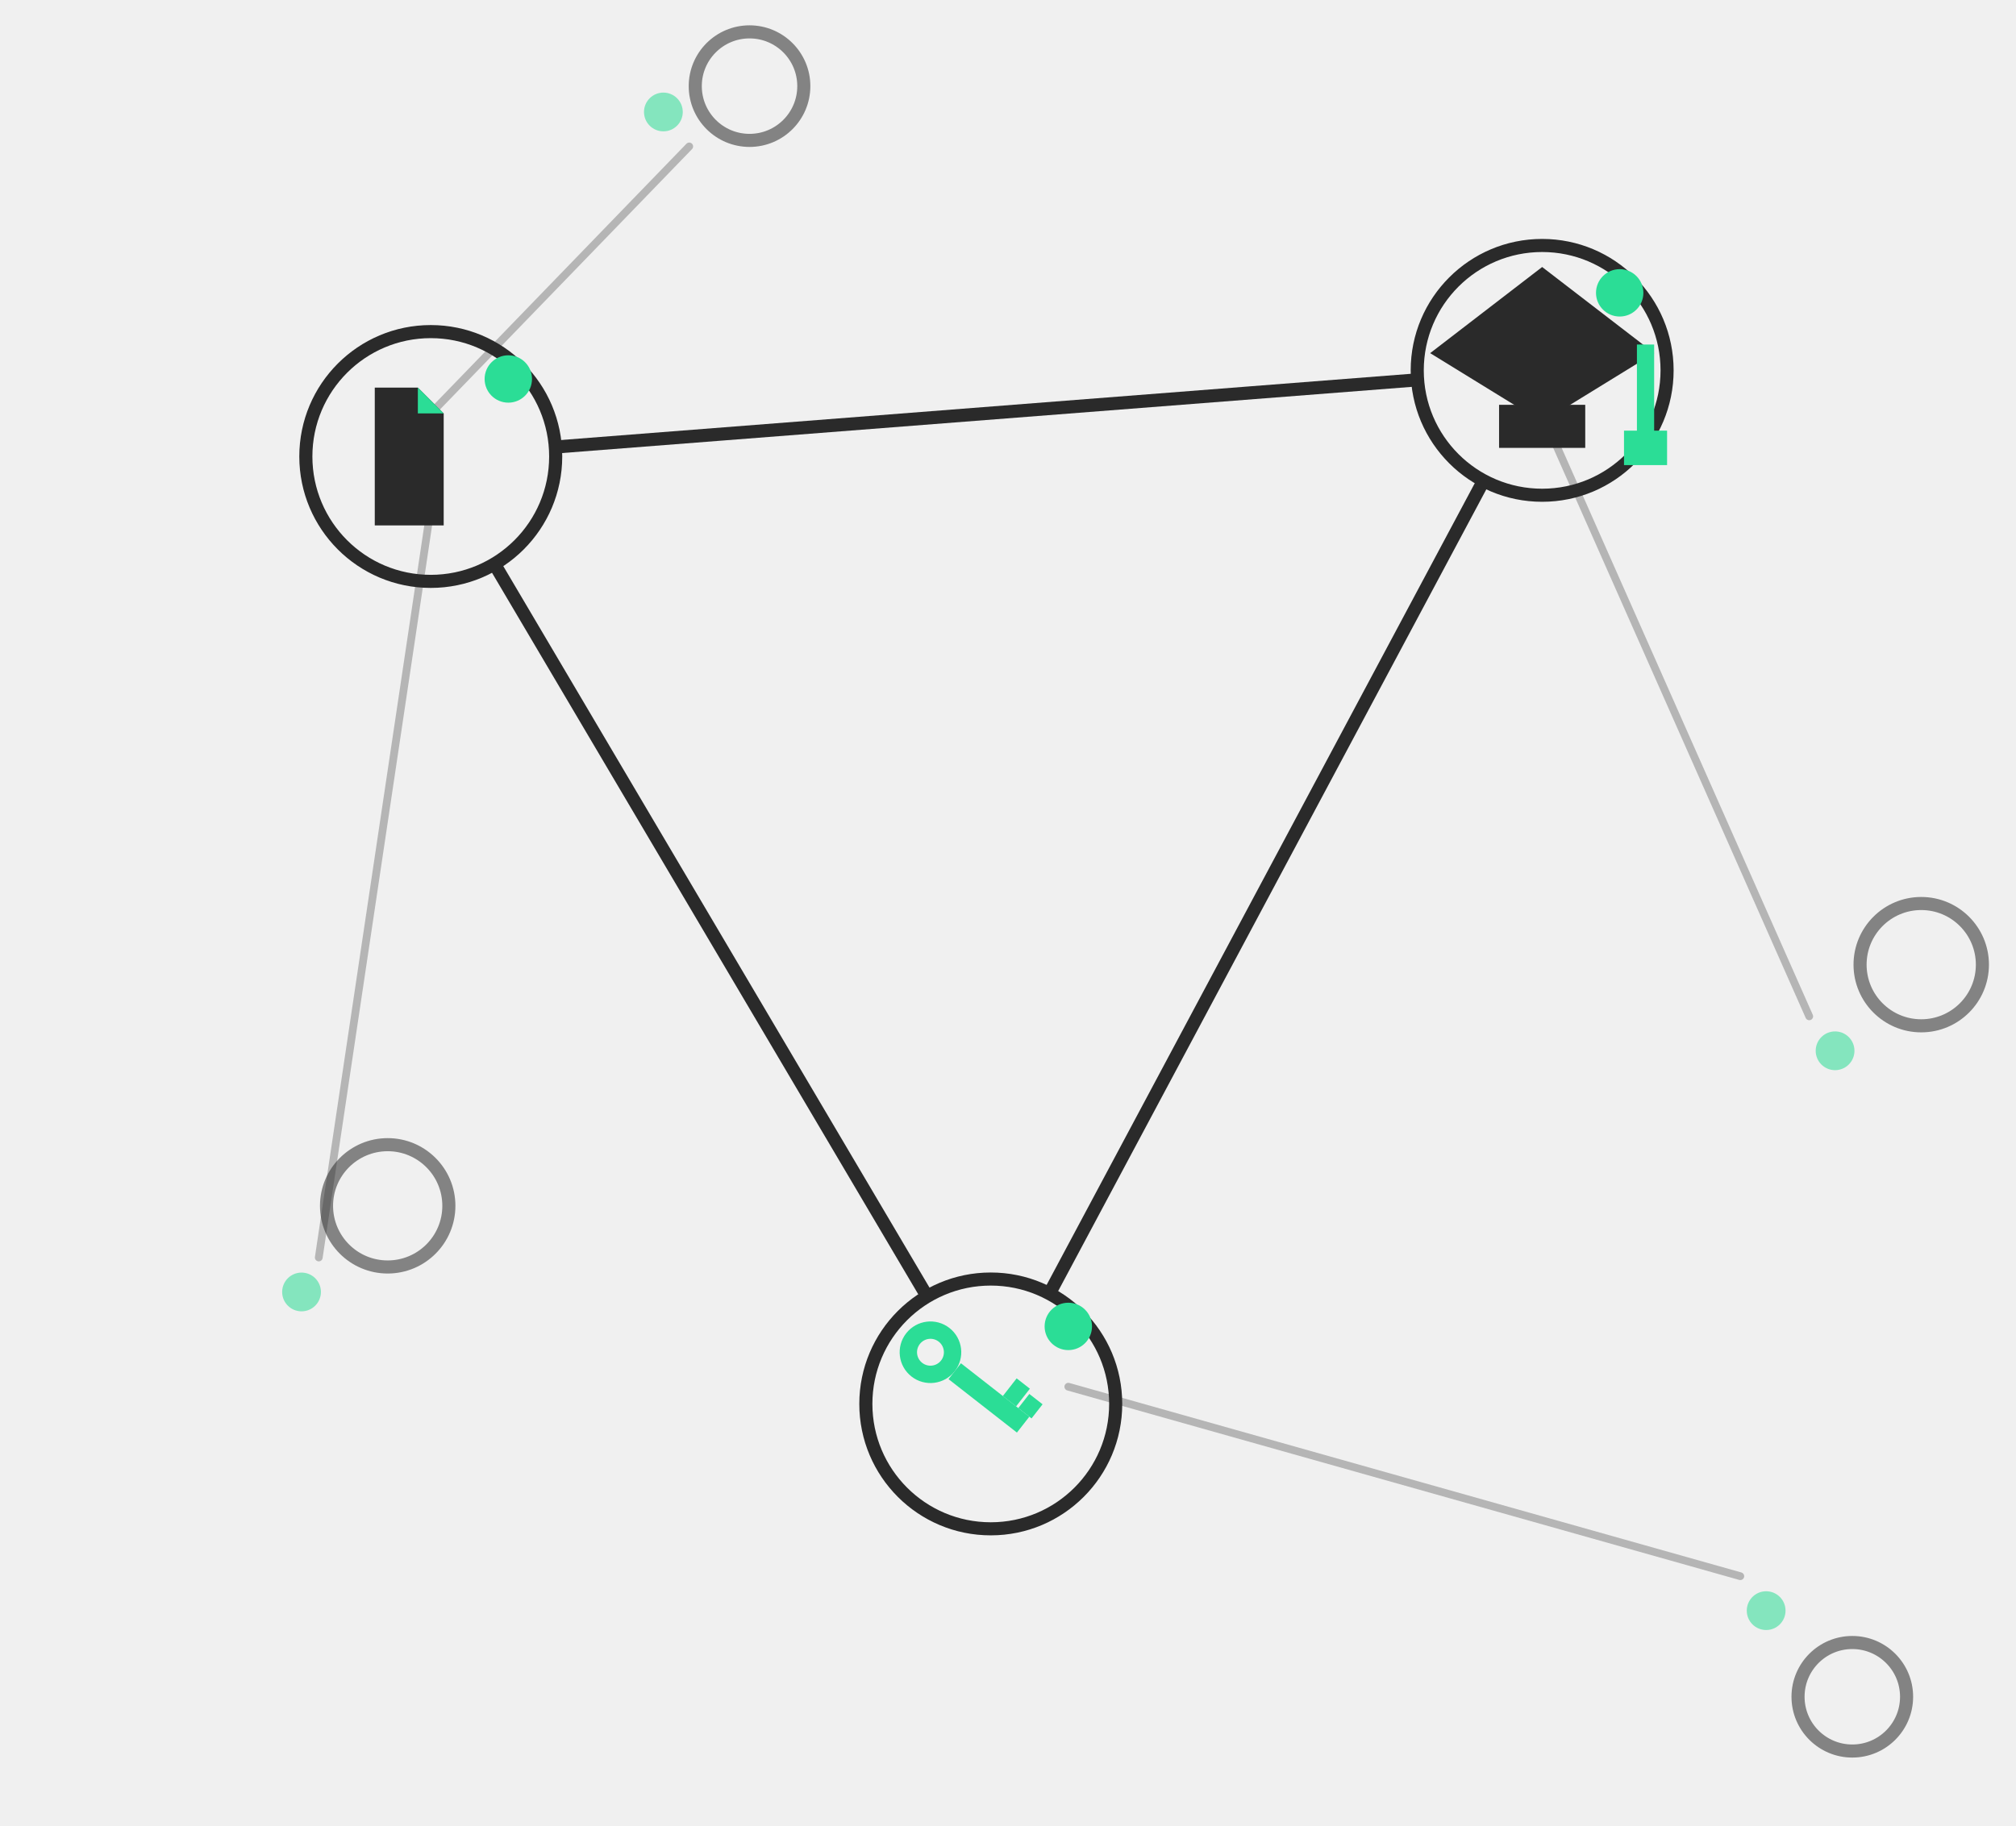
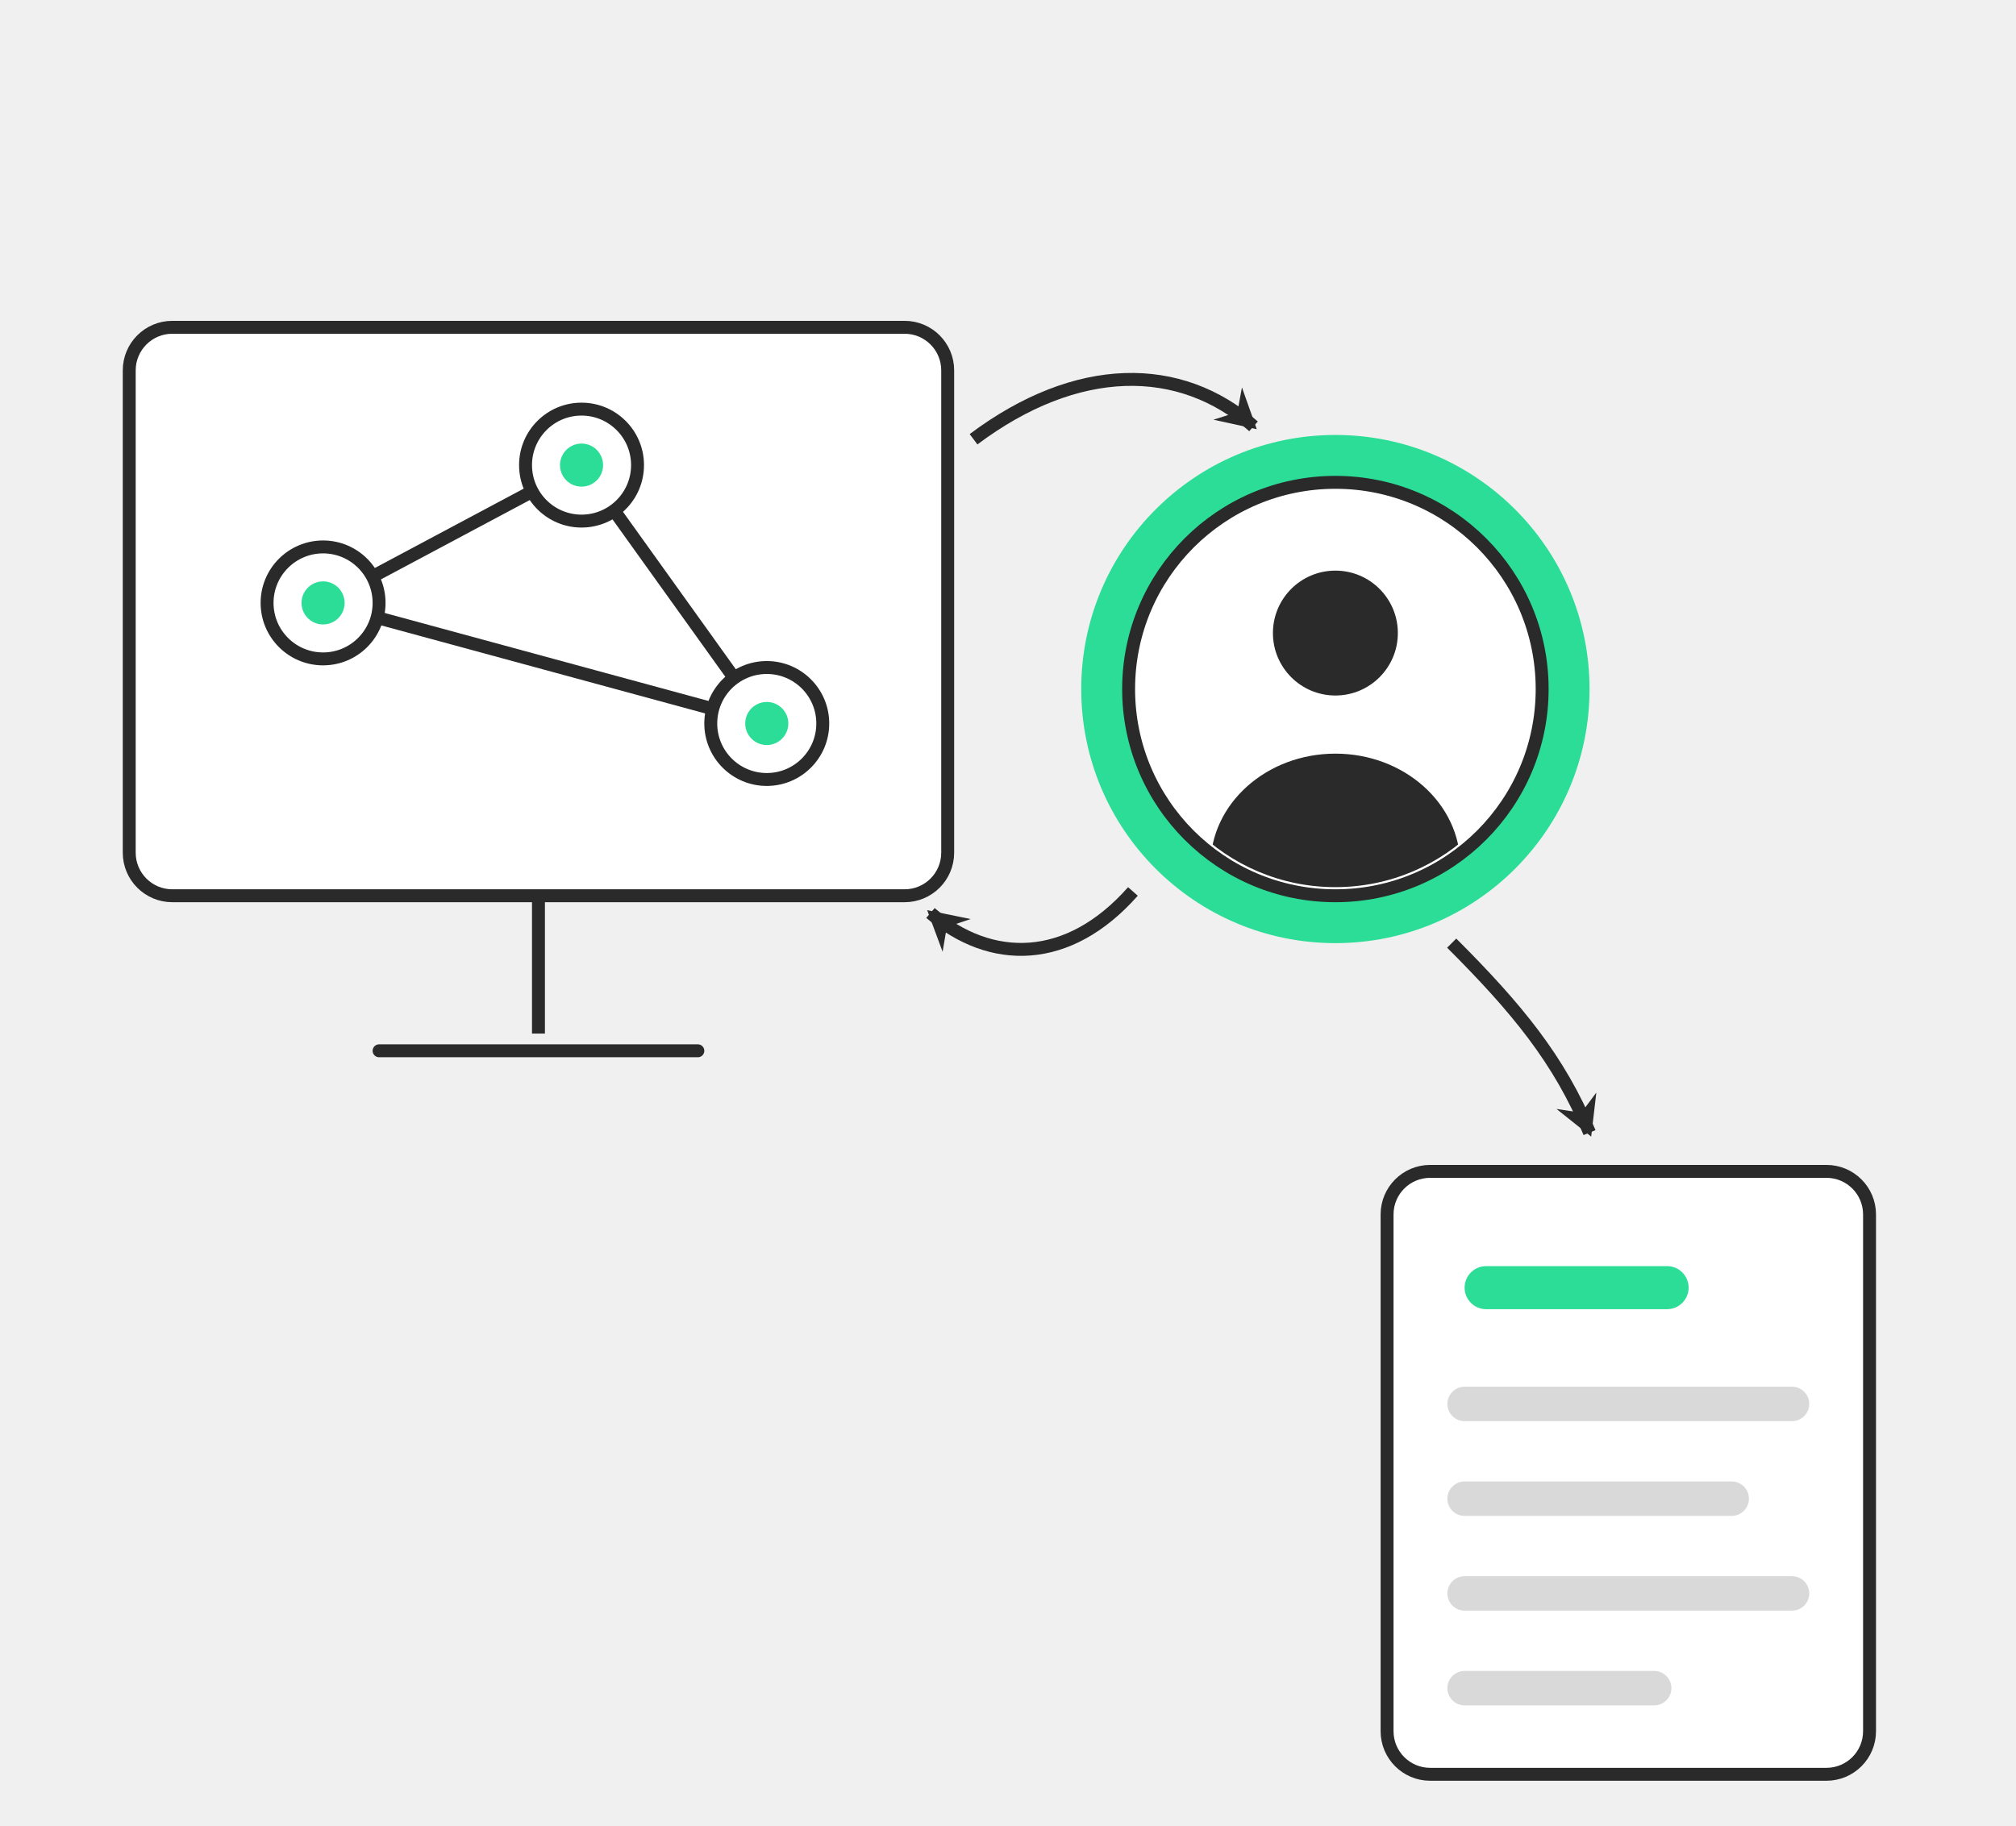
<svg xmlns="http://www.w3.org/2000/svg" width="468" height="424" viewBox="0 0 468 424" fill="none">
-   <path d="M128.9 103.8L329.1 88.2" stroke="#2A2A2A" stroke-width="3.038" />
-   <path d="M344.4 111.6L243.6 300.4" stroke="#2A2A2A" stroke-width="3.038" />
-   <path d="M215.2 301L114.8 131" stroke="#2A2A2A" stroke-width="3.038" />
-   <g stroke="#2A2A2A" stroke-width="1.8" stroke-linecap="round" opacity="0.3">
-     <path d="M74 292L100 118" />
-     <path d="M420 236L358 96" />
-     <path d="M160 34L100 96" />
-     <path d="M404 366L248 322" />
-   </g>
-   <g opacity="0.55">
-     <circle cx="70" cy="300" r="4.5" fill="#2BDD96" />
-     <circle cx="90" cy="280" r="14.2" stroke="#2A2A2A" stroke-width="3.038" />
-   </g>
-   <g opacity="0.55">
-     <circle cx="426" cy="244" r="4.5" fill="#2BDD96" />
-     <circle cx="446" cy="224" r="14.2" stroke="#2A2A2A" stroke-width="3.038" />
-   </g>
-   <g opacity="0.55">
-     <circle cx="154" cy="26" r="4.5" fill="#2BDD96" />
-     <circle cx="174" cy="20" r="12.6" stroke="#2A2A2A" stroke-width="3.038" />
-   </g>
-   <g opacity="0.55">
-     <circle cx="410" cy="374" r="4.5" fill="#2BDD96" />
-     <circle cx="430" cy="394" r="12.6" stroke="#2A2A2A" stroke-width="3.038" />
-   </g>
-   <circle cx="100" cy="106" r="29" stroke="#2A2A2A" stroke-width="3.038" />
-   <circle cx="118" cy="88" r="5.5" fill="#2BDD96" />
-   <path d="M87 90H97L103 96V122H87V90Z" fill="#2A2A2A" />
-   <path d="M97 90L103 96H97V90Z" fill="#2BDD96" />
-   <circle cx="358" cy="86" r="29" stroke="#2A2A2A" stroke-width="3.038" />
-   <circle cx="376" cy="68" r="5.5" fill="#2BDD96" />
-   <path d="M358 62L384 82L358 98L332 82L358 62Z" fill="#2A2A2A" />
-   <path d="M348 94H368V104H348V94Z" fill="#2A2A2A" />
-   <path d="M380 80H384V102H380V80Z" fill="#2BDD96" />
-   <path d="M377 100H387V108H377V100Z" fill="#2BDD96" />
-   <circle cx="230" cy="326" r="29" stroke="#2A2A2A" stroke-width="3.038" />
-   <circle cx="248" cy="308" r="5.5" fill="#2BDD96" />
-   <g transform="translate(216 314) rotate(-52) scale(1.3)">
-     <path fill-rule="evenodd" clip-rule="evenodd" d="M0-5.5a5.5 5.5 0 1 0 0 11 5.5 5.5 0 0 0 0-11Zm0 3.1a2.4 2.4 0 1 1 0 4.8 2.4 2.4 0 0 1 0-4.8Z" fill="#2BDD96" />
-     <path d="M-1.8 5.5H1.8V21H-1.8V5.5Z" fill="#2BDD96" />
-     <path d="M1.8 15H5.8V18H1.8V15Z" fill="#2BDD96" />
-     <path d="M1.8 18.5H5V21.5H1.8V18.5Z" fill="#2BDD96" />
-   </g>
+   <defs>
+     <marker id="ah3a" markerWidth="16" markerHeight="14" refX="10" refY="7" orient="auto" markerUnits="userSpaceOnUse">
+       <path d="M2 2 L11 7 L2 12 L5 7 Z" fill="#2A2A2A" />
+     </marker>
+     <clipPath id="cp3a">
+       <circle cx="310" cy="160" r="46" />
+     </clipPath>
+   </defs>
+   <rect x="30" y="76" width="190" height="132" rx="10" fill="#fff" stroke="#2A2A2A" stroke-width="3" />
+   <path d="M125 208 V240" stroke="#2A2A2A" stroke-width="3" />
+   <path d="M88 244 H162" stroke="#2A2A2A" stroke-width="3" stroke-linecap="round" />
+   <path d="M75 140 L135 108" stroke="#2A2A2A" stroke-width="3" />
+   <path d="M135 108 L178 168" stroke="#2A2A2A" stroke-width="3" />
+   <path d="M75 140 L178 168" stroke="#2A2A2A" stroke-width="3" />
+   <circle cx="75" cy="140" r="13" fill="#fff" stroke="#2A2A2A" stroke-width="3" />
+   <circle cx="75" cy="140" r="5" fill="#2BDD96" />
+   <circle cx="135" cy="108" r="13" fill="#fff" stroke="#2A2A2A" stroke-width="3" />
+   <circle cx="135" cy="108" r="5" fill="#2BDD96" />
+   <circle cx="178" cy="168" r="13" fill="#fff" stroke="#2A2A2A" stroke-width="3" />
+   <circle cx="178" cy="168" r="5" fill="#2BDD96" />
+   <path d="M226 102 C 250 84, 274 84, 291 99" stroke="#2A2A2A" stroke-width="3" marker-end="url(#ah3a)" />
+   <path d="M263 207 C 248 224, 230 224, 216 212" stroke="#2A2A2A" stroke-width="3" marker-end="url(#ah3a)" />
+   <circle cx="310" cy="160" r="59" fill="#2BDD96" />
+   <circle cx="310" cy="160" r="48" fill="#fff" stroke="#2A2A2A" stroke-width="3" />
+   <circle cx="310" cy="147" r="14.5" fill="#2A2A2A" />
+   <ellipse cx="310" cy="201" rx="29" ry="26" fill="#2A2A2A" clip-path="url(#cp3a)" />
+   <path d="M337 219 C 352 234, 362 246, 369 263" stroke="#2A2A2A" stroke-width="3" marker-end="url(#ah3a)" />
+   <rect x="322" y="272" width="112" height="140" rx="10" fill="#fff" stroke="#2A2A2A" stroke-width="3" />
+   <rect x="340" y="294" width="52" height="10" rx="5" fill="#2BDD96" />
+   <path d="M340 326 H416" stroke="#D9D9D9" stroke-width="8" stroke-linecap="round" />
+   <path d="M340 348 H402" stroke="#D9D9D9" stroke-width="8" stroke-linecap="round" />
+   <path d="M340 370 H416" stroke="#D9D9D9" stroke-width="8" stroke-linecap="round" />
+   <path d="M340 392 H384" stroke="#D9D9D9" stroke-width="8" stroke-linecap="round" />
</svg>
